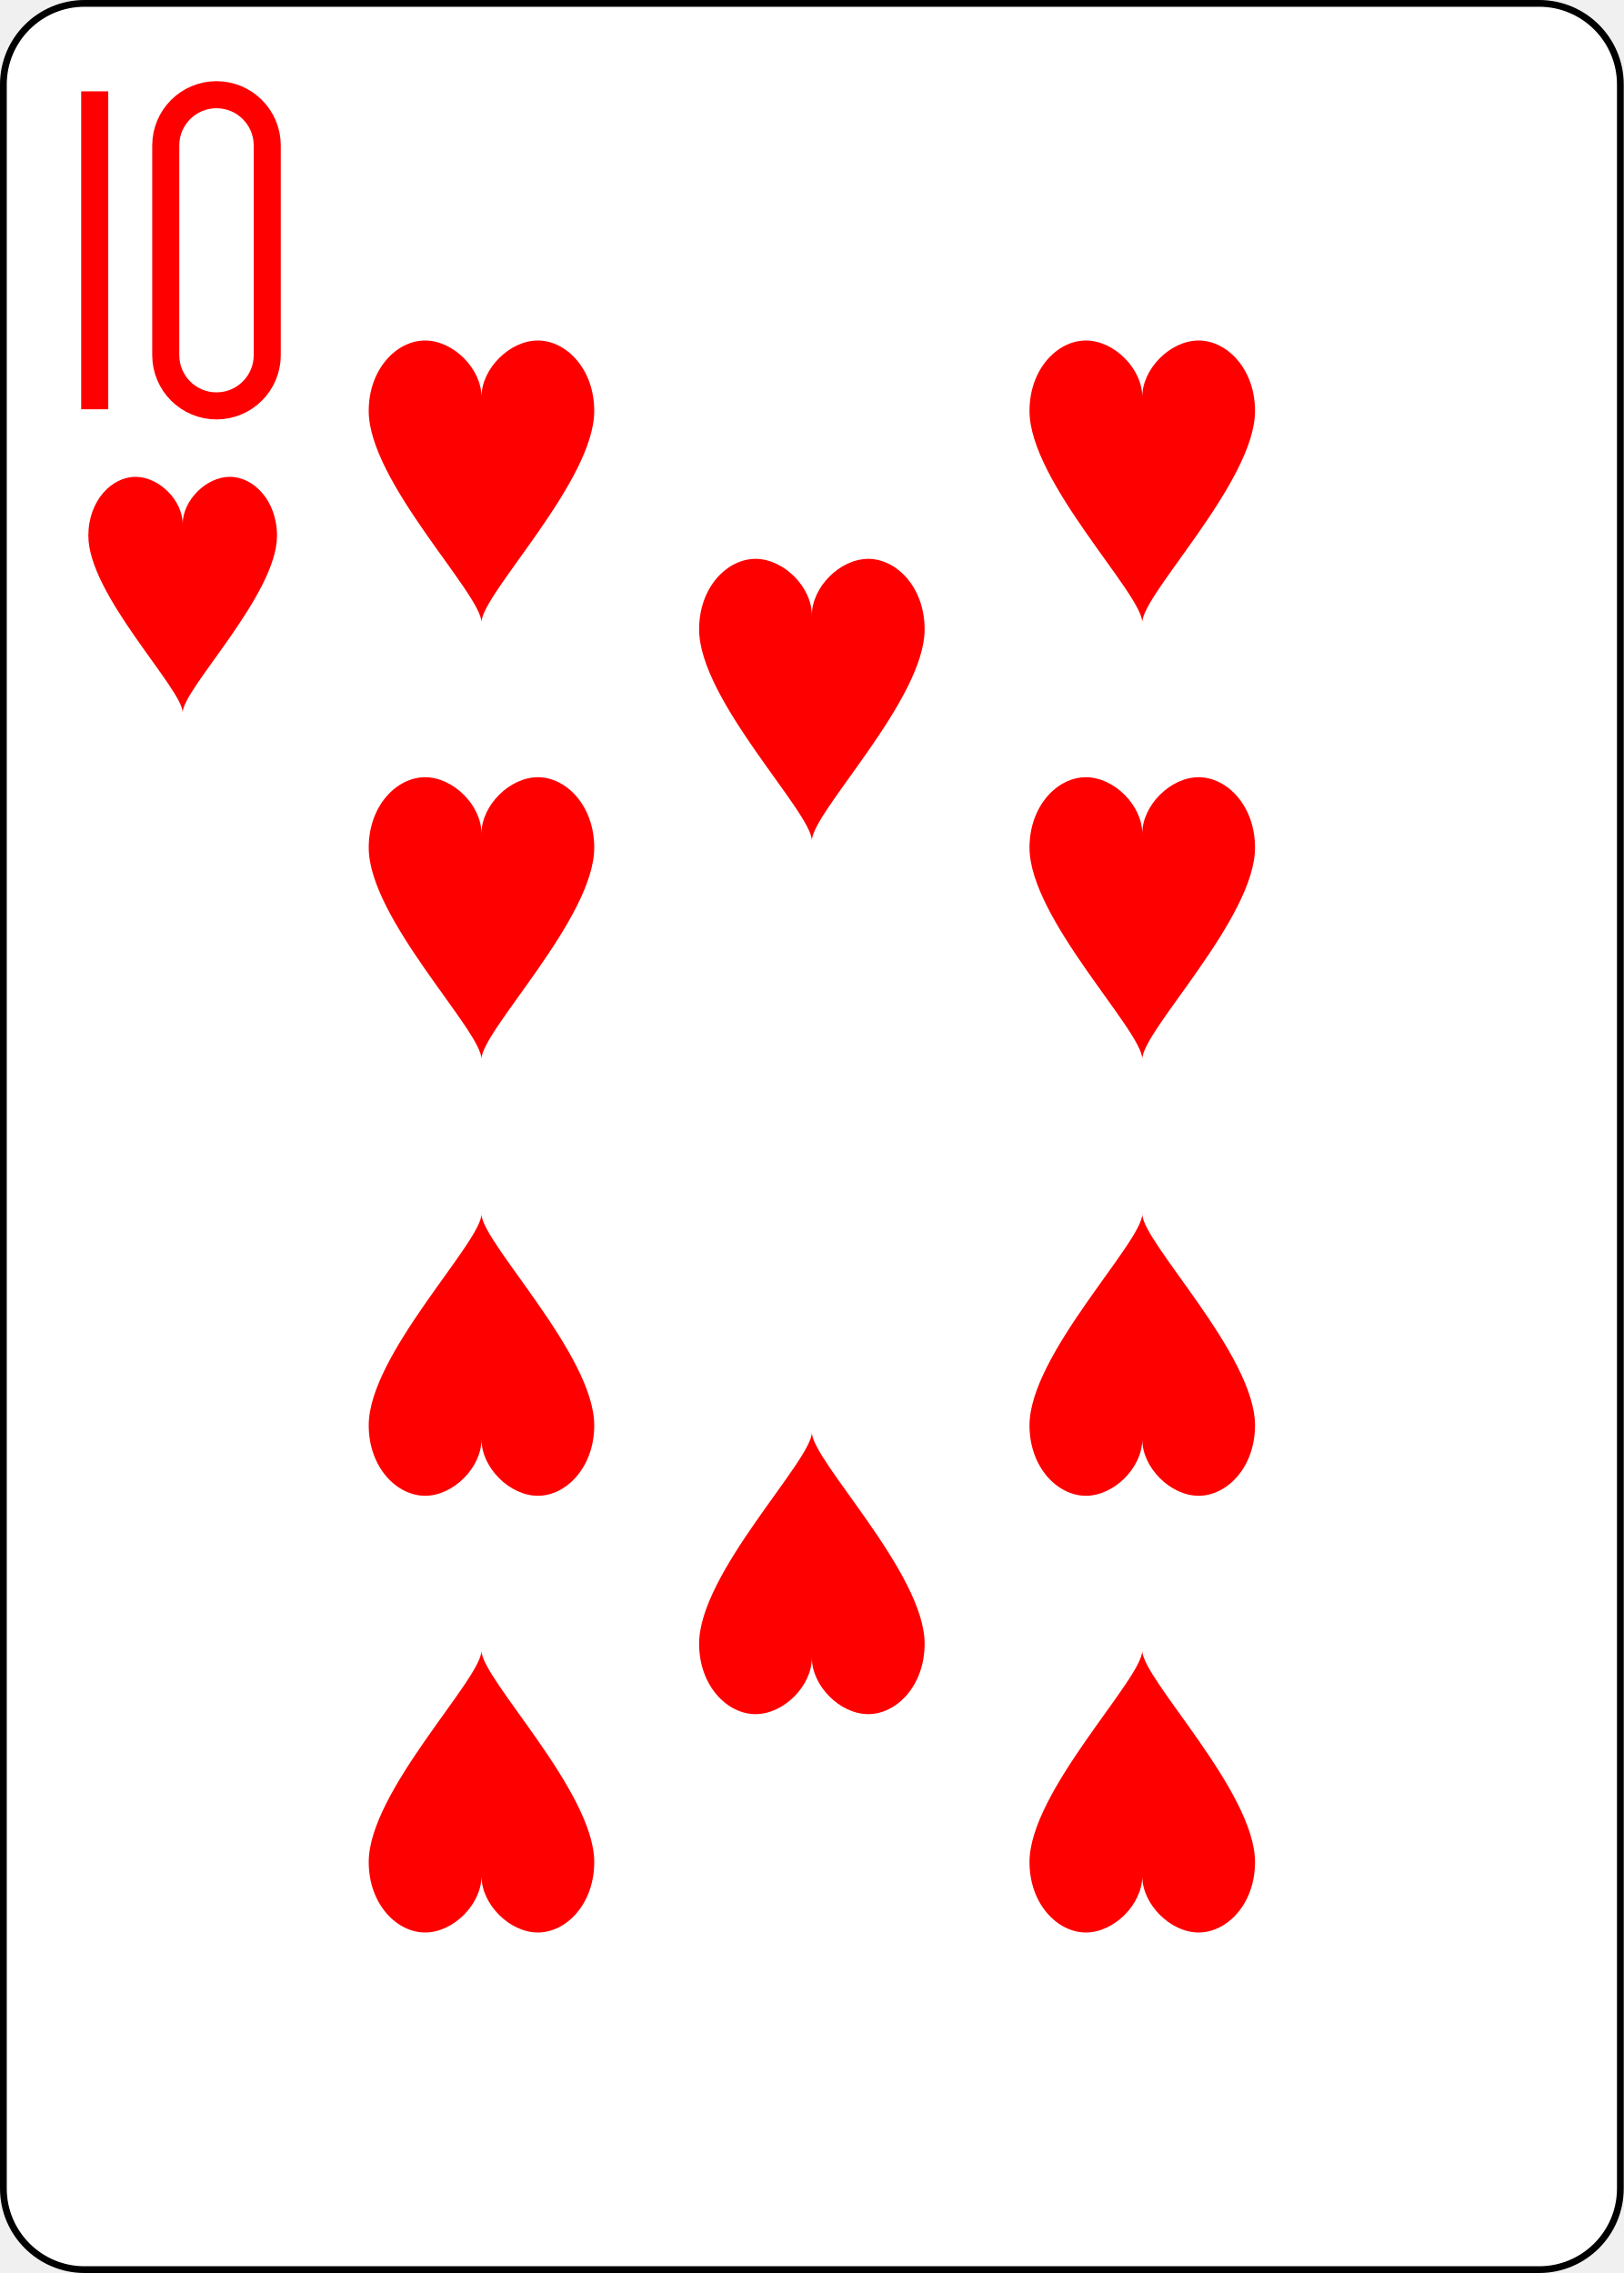
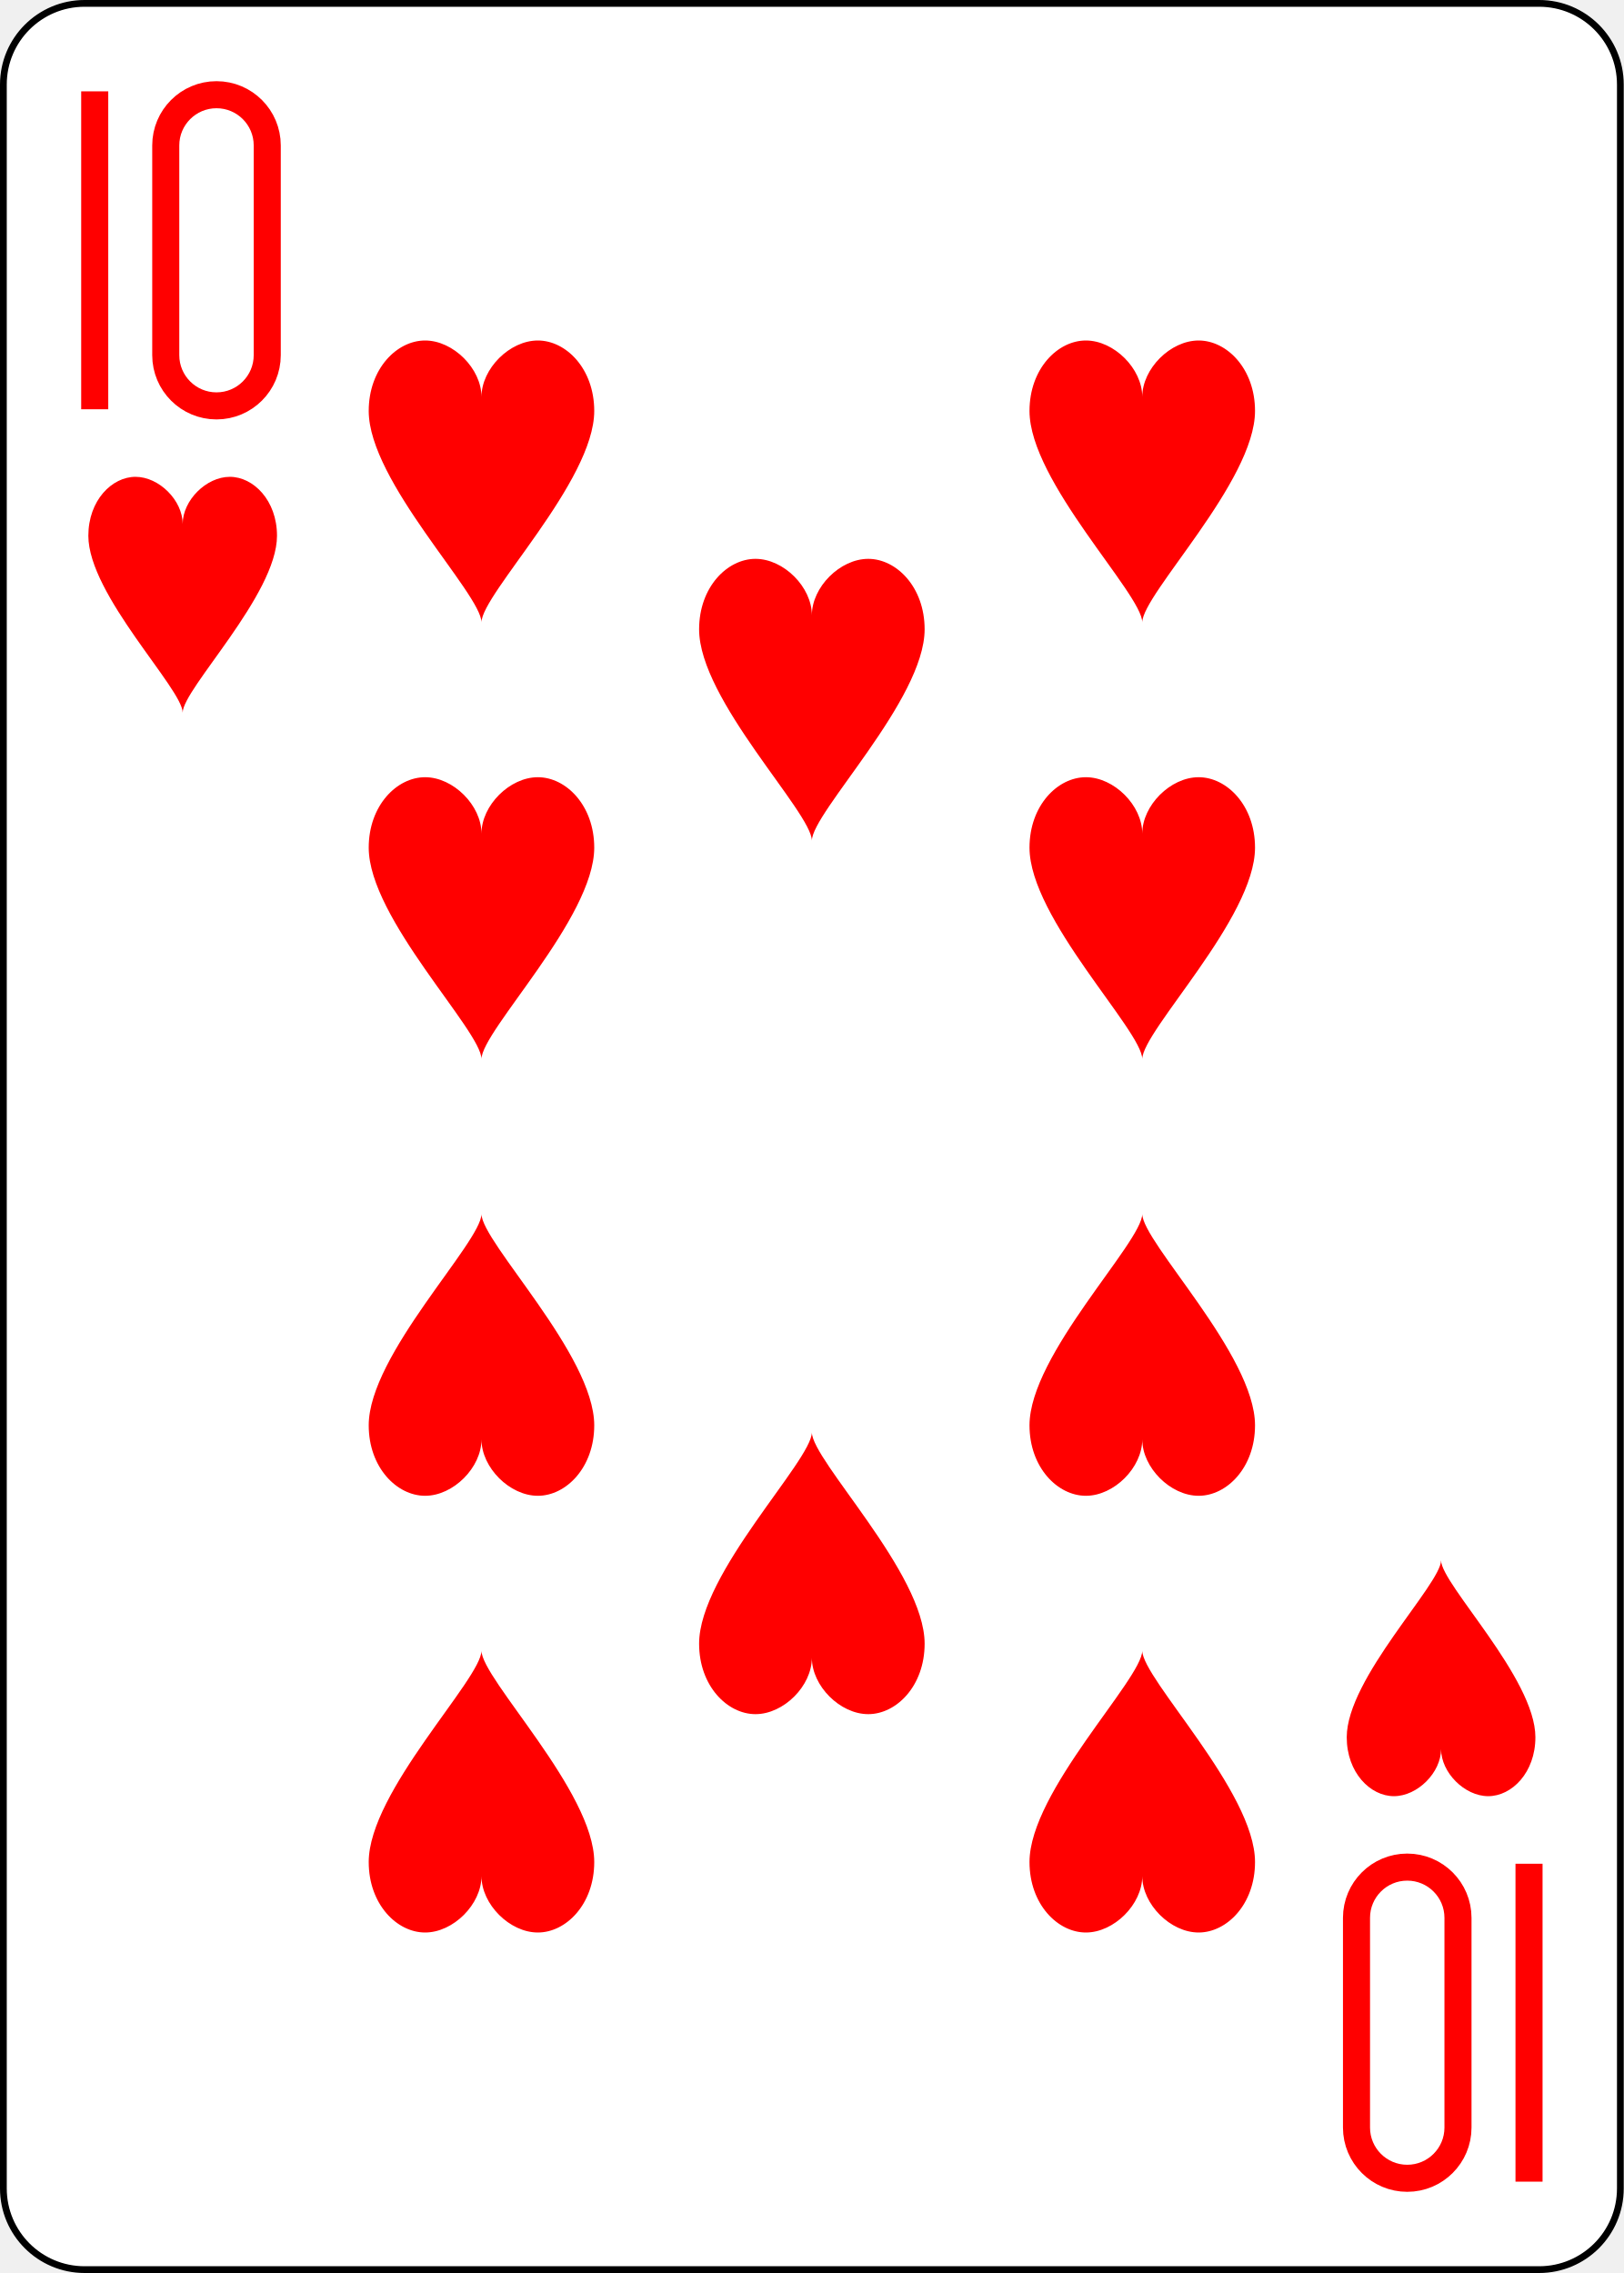
<svg xmlns="http://www.w3.org/2000/svg" xmlns:xlink="http://www.w3.org/1999/xlink" class="card" face="TH" height="3.5in" preserveAspectRatio="none" viewBox="-120 -168 240 336" width="2.5in">
  <defs>
    <symbol id="SHT" viewBox="-600 -600 1200 1200" preserveAspectRatio="xMinYMid">
      <path d="M0 -300C0 -400 100 -500 200 -500C300 -500 400 -400 400 -250C400 0 0 400 0 500C0 400 -400 0 -400 -250C-400 -400 -300 -500 -200 -500C-100 -500 0 -400 -0 -300Z" fill="red" />
    </symbol>
    <symbol id="VHT" viewBox="-500 -500 1000 1000" preserveAspectRatio="xMinYMid">
      <path d="M-260 430L-260 -430M-50 0L-50 -310A150 150 0 0 1 250 -310L250 310A150 150 0 0 1 -50 310Z" stroke="red" stroke-width="80" stroke-linecap="square" stroke-miterlimit="1.5" fill="none" />
    </symbol>
  </defs>
  <rect width="239" height="335" x="-119.5" y="-167.5" rx="12" ry="12" fill="white" stroke="black" />
  <use xlink:href="#VHT" height="50" width="50" x="-118" y="-156" />
  <use xlink:href="#SHT" height="41.827" width="41.827" x="-113.913" y="-101" />
  <use xlink:href="#SHT" height="50" width="50" x="-73.834" y="-121.834" />
  <use xlink:href="#SHT" height="50" width="50" x="23.834" y="-121.834" />
  <use xlink:href="#SHT" height="50" width="50" x="-73.834" y="-57.278" />
  <use xlink:href="#SHT" height="50" width="50" x="23.834" y="-57.278" />
  <use xlink:href="#SHT" height="50" width="50" x="-25" y="-89.556" />
  <g transform="rotate(180)">
+     <use xlink:href="#VHT" height="50" width="50" x="-118" y="-156" />
+     <use xlink:href="#SHT" height="41.827" width="41.827" x="-113.913" y="-101" />
    <use xlink:href="#SHT" height="50" width="50" x="-73.834" y="-121.834" />
    <use xlink:href="#SHT" height="50" width="50" x="23.834" y="-121.834" />
    <use xlink:href="#SHT" height="50" width="50" x="-73.834" y="-57.278" />
    <use xlink:href="#SHT" height="50" width="50" x="23.834" y="-57.278" />
    <use xlink:href="#SHT" height="50" width="50" x="-25" y="-89.556" />
  </g>
</svg>
